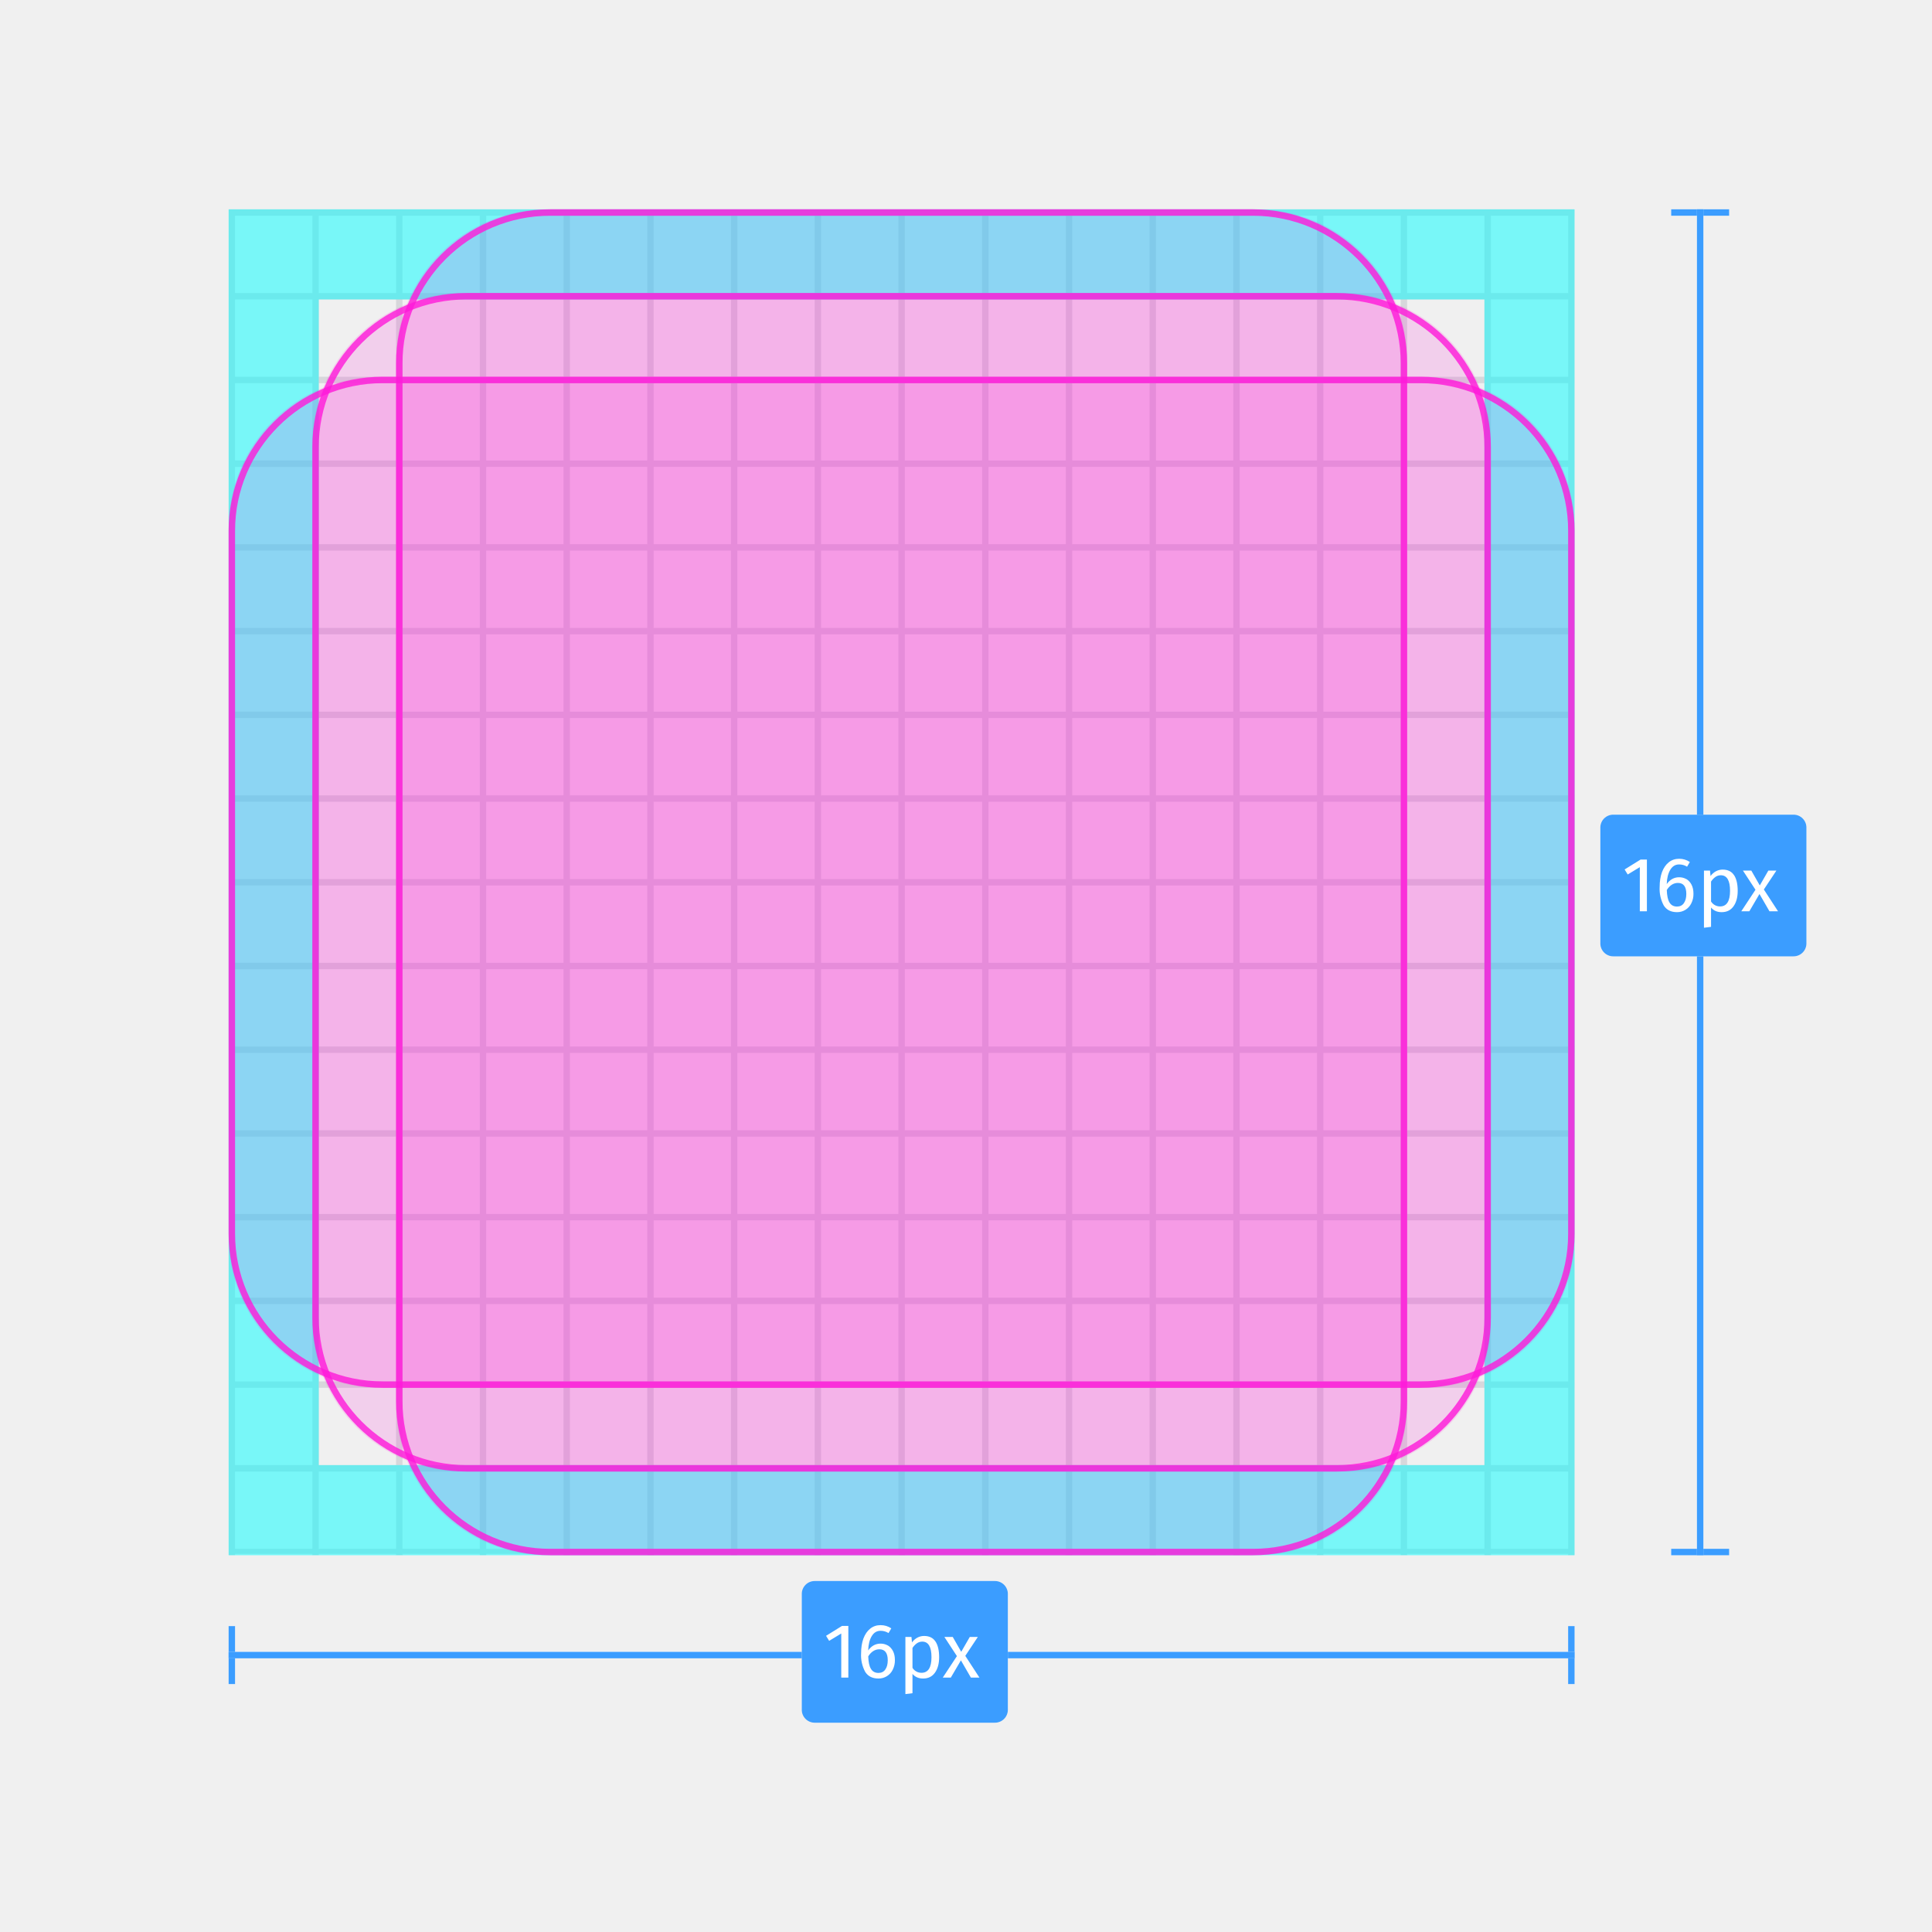
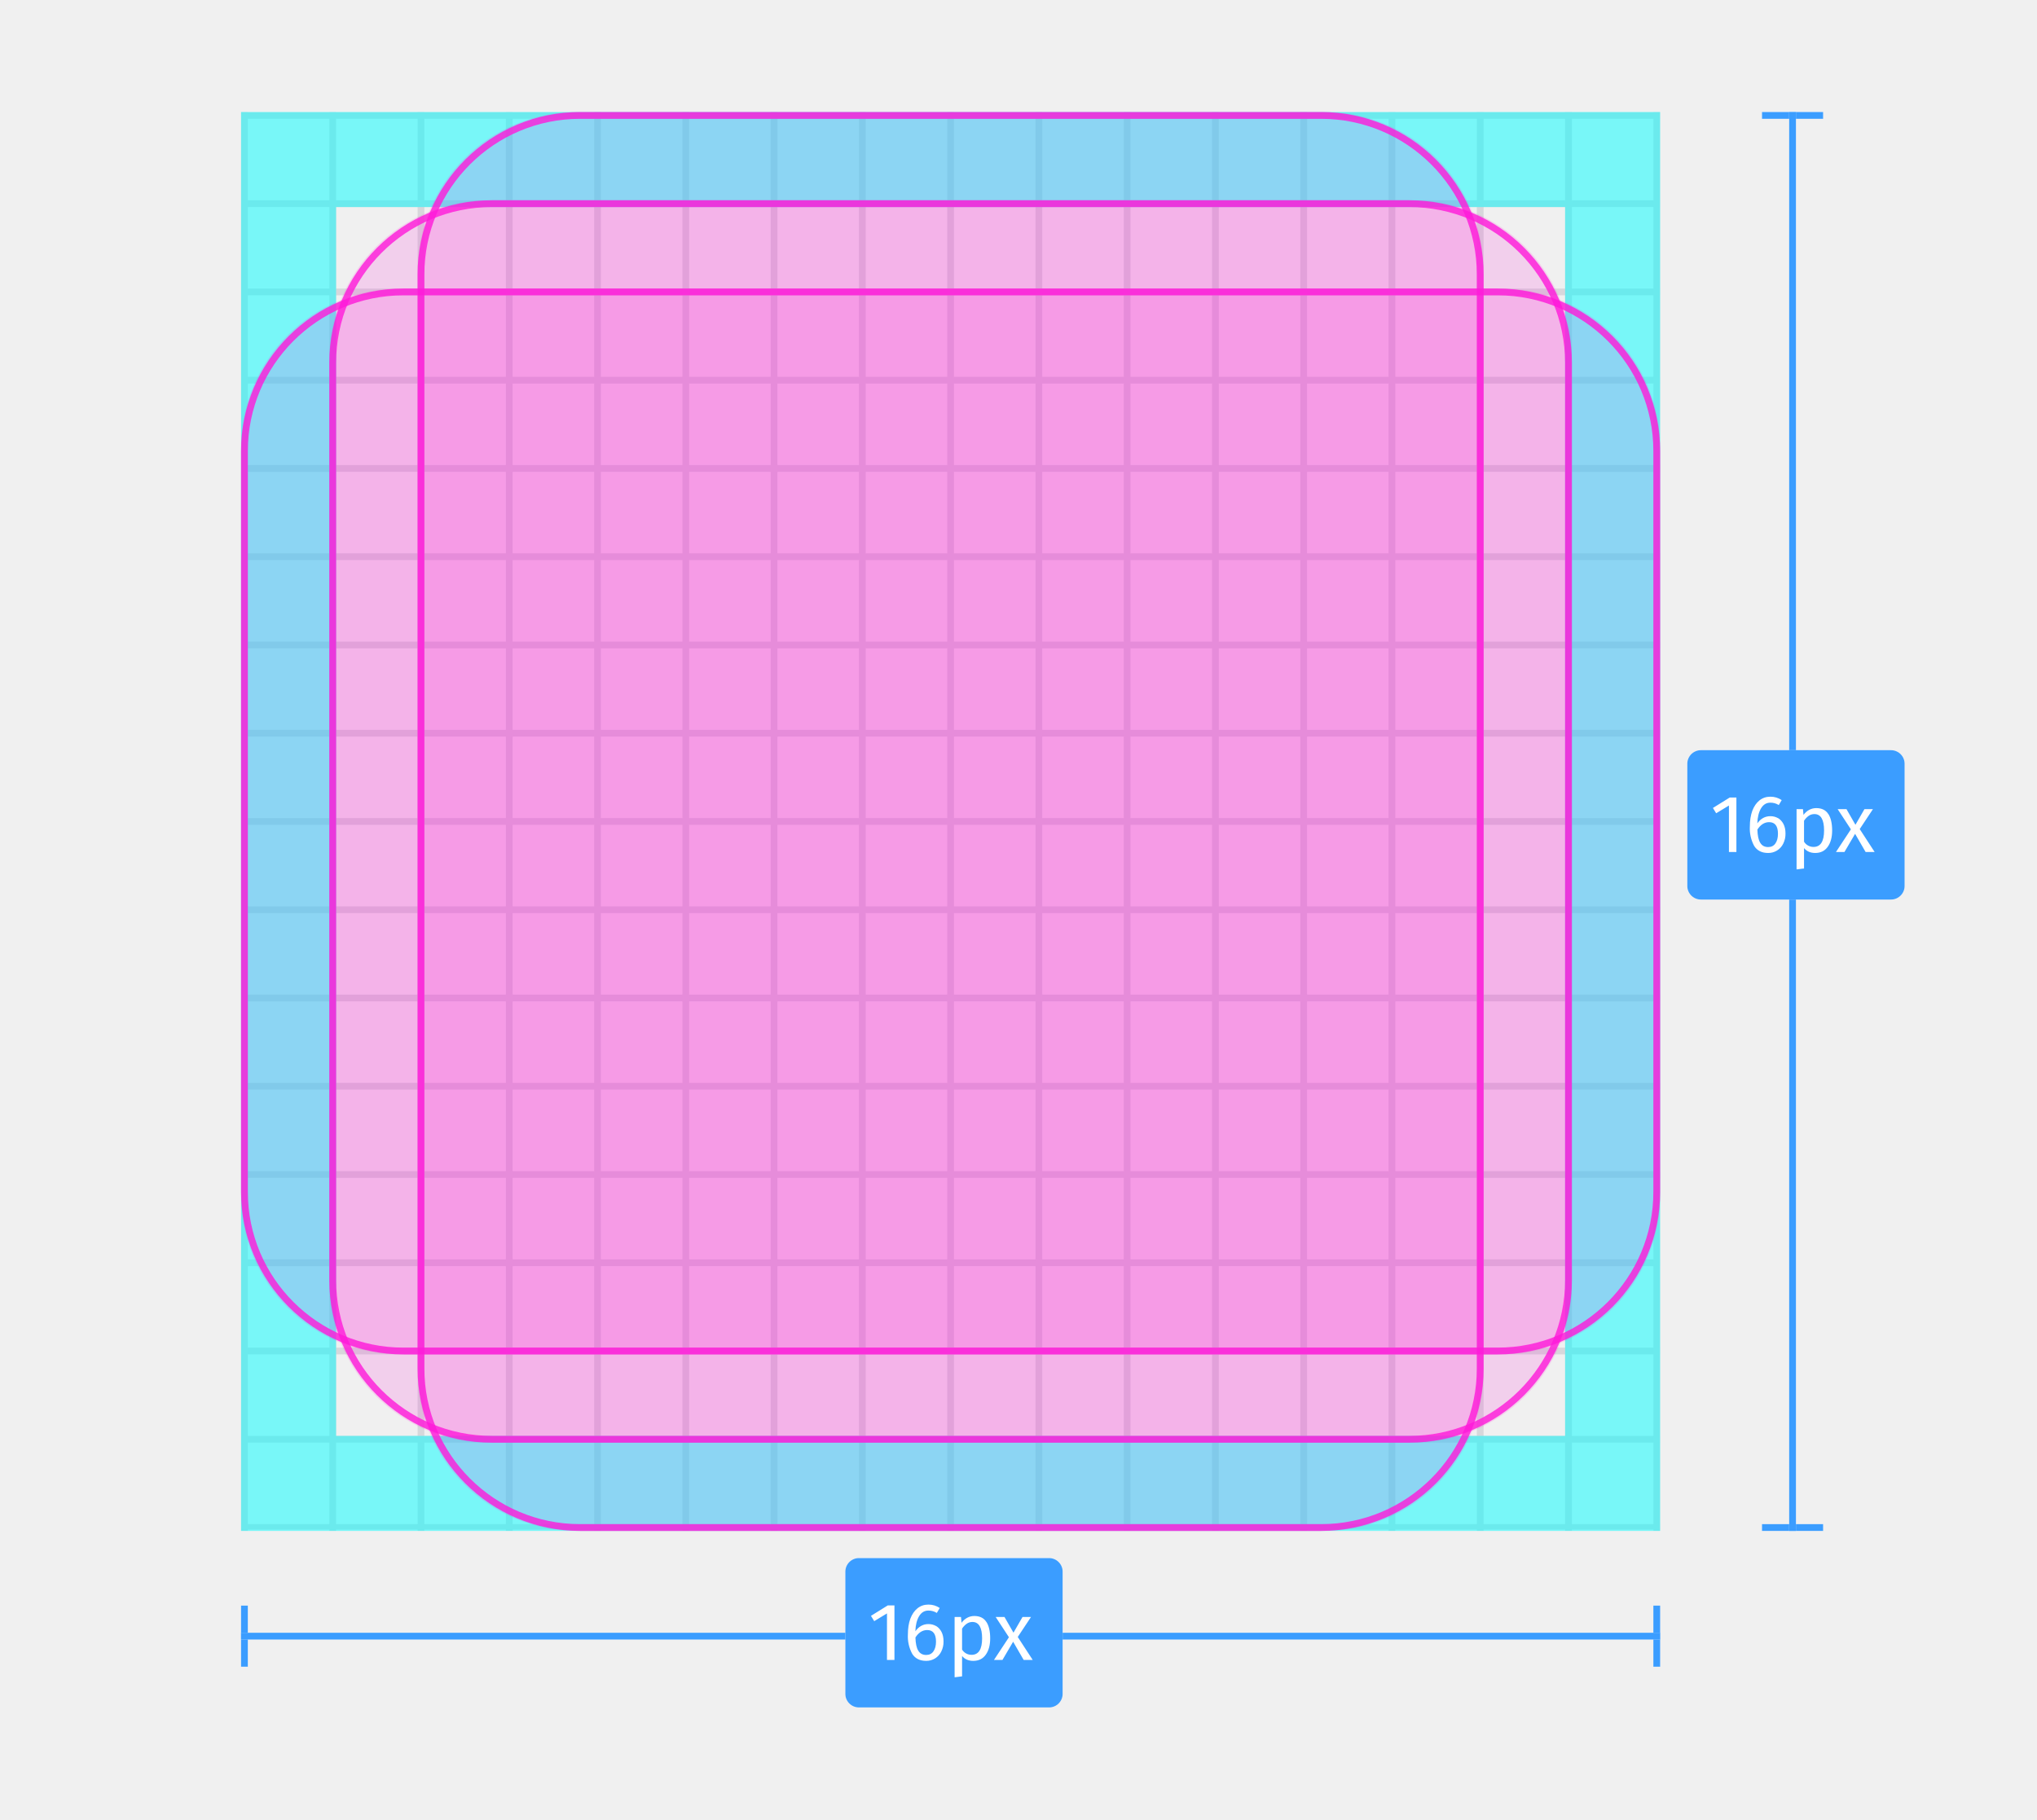
- <svg xmlns="http://www.w3.org/2000/svg" xmlns:xlink="http://www.w3.org/1999/xlink" viewBox="0 0 300 300">
+ <svg xmlns="http://www.w3.org/2000/svg" xmlns:xlink="http://www.w3.org/1999/xlink" viewBox="0 0 300 268">
  <defs>
    <polygon id="grid-a" points="0 0 209 0 209 209 0 209" />
    <polygon id="grid-c" points="0 0 209 0 209 208.791 0 208.791" />
    <polygon id="grid-e" points="0 0 209 0 209 208.791 0 208.791" />
    <polygon id="grid-g" points="0 0 209 0 209 208.791 0 208.791" />
    <polygon id="grid-i" points="0 0 209 0 209 208.791 0 208.791" />
    <polygon id="grid-k" points="0 0 209 0 209 208.791 0 208.791" />
    <polygon id="grid-m" points="0 0 209 0 209 208.791 0 208.791" />
    <polygon id="grid-o" points="0 0 209 0 209 208.791 0 208.791" />
    <polygon id="grid-q" points="0 0 209 0 209 208.791 0 208.791" />
    <polygon id="grid-s" points="0 0 209 0 209 208.791 0 208.791" />
    <polygon id="grid-u" points="0 0 209 0 209 208.791 0 208.791" />
    <polygon id="grid-w" points="0 0 209 0 209 208.791 0 208.791" />
    <polygon id="grid-y" points="0 0 209 0 209 208.791 0 208.791" />
    <polygon id="grid-A" points="0 0 209 0 209 208.791 0 208.791" />
    <polygon id="grid-C" points="0 0 209 0 209 208.791 0 208.791" />
    <polygon id="grid-E" points="0 0 209 0 209 208.791 0 208.791" />
    <polygon id="grid-G" points="0 0 209 0 209 208.791 0 208.791" />
    <polygon id="grid-I" points="0 0 209 0 209 208.791 0 208.791" />
    <polygon id="grid-K" points="0 0 209 0 209 209 0 209" />
    <polygon id="grid-M" points="0 0 209 0 209 209 0 209" />
    <polygon id="grid-O" points="0 0 209 0 209 209 0 209" />
    <polygon id="grid-Q" points="0 0 209 0 209 209 0 209" />
    <polygon id="grid-S" points="0 0 209 0 209 209 0 209" />
    <polygon id="grid-U" points="0 0 209 0 209 209 0 209" />
    <polygon id="grid-W" points="0 0 209 0 209 209 0 209" />
    <polygon id="grid-Y" points="0 0 209 0 209 209 0 209" />
    <polygon id="grid-aa" points="0 0 209 0 209 209 0 209" />
    <polygon id="grid-ac" points="0 0 209 0 209 209 0 209" />
    <polygon id="grid-ae" points="0 0 209 0 209 209 0 209" />
    <polygon id="grid-ag" points="0 0 209 0 209 209 0 209" />
    <polygon id="grid-ai" points="0 0 209 0 209 209 0 209" />
    <polygon id="grid-ak" points="0 0 209 0 209 209 0 209" />
    <polygon id="grid-am" points="0 0 209 0 209 209 0 209" />
    <polygon id="grid-ao" points="0 0 209 0 209 209 0 209" />
    <polygon id="grid-aq" points="0 0 209 0 209 209 0 209" />
  </defs>
-   <g fill="none" fill-rule="evenodd">
-     <g transform="translate(35.5 32.5)">
+   <g fill="none" fill-rule="evenodd" transform="translate(35 16)">
+     <g transform="translate(.5 .5)">
      <mask id="grid-b" fill="#fff">
        <use xlink:href="#grid-a" />
      </mask>
      <g mask="url(#grid-b)">
        <mask id="grid-d" fill="#fff">
          <use xlink:href="#grid-c" />
        </mask>
        <rect width="209" height="1" fill="#D7D7DB" fill-rule="nonzero" mask="url(#grid-d)" />
        <mask id="grid-f" fill="#fff">
          <use xlink:href="#grid-e" />
        </mask>
        <rect width="209" height="1" y="13" fill="#D7D7DB" fill-rule="nonzero" mask="url(#grid-f)" />
        <mask id="grid-h" fill="#fff">
          <use xlink:href="#grid-g" />
        </mask>
        <rect width="209" height="1" y="26" fill="#D7D7DB" fill-rule="nonzero" mask="url(#grid-h)" />
        <mask id="grid-j" fill="#fff">
          <use xlink:href="#grid-i" />
        </mask>
        <rect width="209" height="1" y="39" fill="#D7D7DB" fill-rule="nonzero" mask="url(#grid-j)" />
        <mask id="grid-l" fill="#fff">
          <use xlink:href="#grid-k" />
        </mask>
        <rect width="209" height="1" y="52" fill="#D7D7DB" fill-rule="nonzero" mask="url(#grid-l)" />
        <mask id="grid-n" fill="#fff">
          <use xlink:href="#grid-m" />
        </mask>
        <rect width="209" height="1" y="65" fill="#D7D7DB" fill-rule="nonzero" mask="url(#grid-n)" />
        <g>
          <mask id="grid-p" fill="#fff">
            <use xlink:href="#grid-o" />
          </mask>
          <rect width="209" height="1" y="78" fill="#D7D7DB" fill-rule="nonzero" mask="url(#grid-p)" />
        </g>
        <g>
          <mask id="grid-r" fill="#fff">
            <use xlink:href="#grid-q" />
          </mask>
          <rect width="209" height="1" y="91" fill="#D7D7DB" fill-rule="nonzero" mask="url(#grid-r)" />
        </g>
        <g>
          <mask id="grid-t" fill="#fff">
            <use xlink:href="#grid-s" />
          </mask>
          <rect width="209" height="1" y="104" fill="#D7D7DB" fill-rule="nonzero" mask="url(#grid-t)" />
        </g>
        <g>
          <mask id="grid-v" fill="#fff">
            <use xlink:href="#grid-u" />
          </mask>
          <rect width="209" height="1" y="117" fill="#D7D7DB" fill-rule="nonzero" mask="url(#grid-v)" />
        </g>
        <g>
          <mask id="grid-x" fill="#fff">
            <use xlink:href="#grid-w" />
          </mask>
          <rect width="209" height="1" y="130" fill="#D7D7DB" fill-rule="nonzero" mask="url(#grid-x)" />
        </g>
        <g>
          <mask id="grid-z" fill="#fff">
            <use xlink:href="#grid-y" />
          </mask>
          <rect width="209" height="1" y="143" fill="#D7D7DB" fill-rule="nonzero" mask="url(#grid-z)" />
        </g>
        <g>
          <mask id="grid-B" fill="#fff">
            <use xlink:href="#grid-A" />
          </mask>
          <rect width="209" height="1" y="156" fill="#D7D7DB" fill-rule="nonzero" mask="url(#grid-B)" />
        </g>
        <g>
          <mask id="grid-D" fill="#fff">
            <use xlink:href="#grid-C" />
          </mask>
          <rect width="209" height="1" y="169" fill="#D7D7DB" fill-rule="nonzero" mask="url(#grid-D)" />
        </g>
        <g>
          <mask id="grid-F" fill="#fff">
            <use xlink:href="#grid-E" />
          </mask>
          <rect width="209" height="1" y="182" fill="#D7D7DB" fill-rule="nonzero" mask="url(#grid-F)" />
        </g>
        <g>
          <mask id="grid-H" fill="#fff">
            <use xlink:href="#grid-G" />
          </mask>
          <rect width="209" height="1" y="195" fill="#D7D7DB" fill-rule="nonzero" mask="url(#grid-H)" />
        </g>
        <g>
          <mask id="grid-J" fill="#fff">
            <use xlink:href="#grid-I" />
          </mask>
          <rect width="209" height="1" y="208" fill="#D7D7DB" fill-rule="nonzero" mask="url(#grid-J)" />
        </g>
      </g>
      <mask id="grid-L" fill="#fff">
        <use xlink:href="#grid-K" />
      </mask>
      <rect width="1" height="209" fill="#D7D7DB" fill-rule="nonzero" mask="url(#grid-L)" />
      <mask id="grid-N" fill="#fff">
        <use xlink:href="#grid-M" />
      </mask>
      <rect width="1" height="209" x="13" fill="#D7D7DB" fill-rule="nonzero" mask="url(#grid-N)" />
      <mask id="grid-P" fill="#fff">
        <use xlink:href="#grid-O" />
      </mask>
      <rect width="1" height="209" x="26" fill="#D7D7DB" fill-rule="nonzero" mask="url(#grid-P)" />
      <mask id="grid-R" fill="#fff">
        <use xlink:href="#grid-Q" />
      </mask>
      <rect width="1" height="209" x="39" fill="#D7D7DB" fill-rule="nonzero" mask="url(#grid-R)" />
      <mask id="grid-T" fill="#fff">
        <use xlink:href="#grid-S" />
      </mask>
      <rect width="1" height="209" x="52" fill="#D7D7DB" fill-rule="nonzero" mask="url(#grid-T)" />
      <mask id="grid-V" fill="#fff">
        <use xlink:href="#grid-U" />
      </mask>
      <rect width="1" height="209" x="65" fill="#D7D7DB" fill-rule="nonzero" mask="url(#grid-V)" />
      <mask id="grid-X" fill="#fff">
        <use xlink:href="#grid-W" />
      </mask>
      <rect width="1" height="209" x="78" fill="#D7D7DB" fill-rule="nonzero" mask="url(#grid-X)" />
      <g>
        <mask id="grid-Z" fill="#fff">
          <use xlink:href="#grid-Y" />
        </mask>
        <rect width="1" height="209" x="91" fill="#D7D7DB" fill-rule="nonzero" mask="url(#grid-Z)" />
      </g>
      <g>
        <mask id="grid-ab" fill="#fff">
          <use xlink:href="#grid-aa" />
        </mask>
        <rect width="1" height="209" x="104" fill="#D7D7DB" fill-rule="nonzero" mask="url(#grid-ab)" />
      </g>
      <g>
        <mask id="grid-ad" fill="#fff">
          <use xlink:href="#grid-ac" />
        </mask>
        <rect width="1" height="209" x="117" fill="#D7D7DB" fill-rule="nonzero" mask="url(#grid-ad)" />
      </g>
      <g>
        <mask id="grid-af" fill="#fff">
          <use xlink:href="#grid-ae" />
        </mask>
        <rect width="1" height="209" x="130" fill="#D7D7DB" fill-rule="nonzero" mask="url(#grid-af)" />
      </g>
      <g>
        <mask id="grid-ah" fill="#fff">
          <use xlink:href="#grid-ag" />
        </mask>
        <rect width="1" height="209" x="143" fill="#D7D7DB" fill-rule="nonzero" mask="url(#grid-ah)" />
      </g>
      <g>
        <mask id="grid-aj" fill="#fff">
          <use xlink:href="#grid-ai" />
        </mask>
        <rect width="1" height="209" x="156" fill="#D7D7DB" fill-rule="nonzero" mask="url(#grid-aj)" />
      </g>
      <g>
        <mask id="grid-al" fill="#fff">
          <use xlink:href="#grid-ak" />
        </mask>
        <rect width="1" height="209" x="169" fill="#D7D7DB" fill-rule="nonzero" mask="url(#grid-al)" />
      </g>
      <g>
        <mask id="grid-an" fill="#fff">
          <use xlink:href="#grid-am" />
        </mask>
        <rect width="1" height="209" x="182" fill="#D7D7DB" fill-rule="nonzero" mask="url(#grid-an)" />
      </g>
      <g>
        <mask id="grid-ap" fill="#fff">
          <use xlink:href="#grid-ao" />
        </mask>
        <rect width="1" height="209" x="195" fill="#D7D7DB" fill-rule="nonzero" mask="url(#grid-ap)" />
      </g>
      <g>
        <mask id="grid-ar" fill="#fff">
          <use xlink:href="#grid-aq" />
        </mask>
        <rect width="1" height="209" x="208" fill="#D7D7DB" fill-rule="nonzero" mask="url(#grid-ar)" />
      </g>
      <rect width="195" height="195" x="7" y="7" stroke="#00FEFF" stroke-width="14" opacity=".5" />
      <g transform="translate(0 26)">
        <rect width="209" height="157" fill="#FF1AD9" fill-opacity=".15" fill-rule="nonzero" rx="23.44" />
        <rect width="208" height="156" x=".5" y=".5" stroke="#FF1AD9" stroke-opacity=".8" rx="23.44" />
      </g>
      <g transform="rotate(90 91.5 91.5)">
        <rect width="209" height="157" fill="#FF1AD9" fill-opacity=".15" fill-rule="nonzero" rx="23.44" />
        <rect width="208" height="156" x=".5" y=".5" stroke="#FF1AD9" stroke-opacity=".8" rx="23.44" />
      </g>
      <g transform="rotate(90 91.5 104.5)">
        <rect width="183" height="183" fill="#FF1AD9" fill-opacity=".15" fill-rule="nonzero" rx="23.44" />
        <rect width="182" height="182" x=".5" y=".5" stroke="#FF1AD9" stroke-opacity=".8" rx="23.44" />
      </g>
    </g>
-     <g fill-rule="nonzero" transform="translate(35.5 245.5)">
+     <g fill-rule="nonzero" transform="translate(.5 213.5)">
      <rect width="1" height="9" fill="#FFF" transform="translate(0 7)" />
      <rect width="1" height="9" fill="#0A84FF" fill-opacity=".8" transform="translate(0 7)" />
      <rect width="1" height="9" fill="#FFF" transform="translate(208 7)" />
      <rect width="1" height="9" fill="#0A84FF" fill-opacity=".8" transform="translate(208 7)" />
      <rect width="209" height="1" fill="#FFF" transform="translate(0 11)" />
      <rect width="209" height="1" fill="#0A84FF" fill-opacity=".8" transform="translate(0 11)" />
      <g transform="translate(89)">
        <rect width="32" height="22" fill="#FFF" rx="2" />
        <rect width="32" height="22" fill="#0A84FF" fill-opacity=".8" rx="2" />
      </g>
      <path fill="#FFF" d="M96.23,15 L95.13,15 L95.13,8.15 L93.25,9.29 L92.77,8.51 L95.25,6.97 L96.23,6.97 L96.23,15 L96.23,15 Z M102.36,10 C102.69,10.2 102.96,10.49 103.16,10.87 C103.36,11.26 103.46,11.72 103.46,12.27 C103.472,12.794 103.355,13.312 103.12,13.78 C102.707,14.622 101.847,15.151 100.91,15.14 C99.97,15.14 99.29,14.8 98.85,14.11 C98.374,13.228 98.152,12.231 98.21,11.23 C98.21,10.36 98.33,9.59 98.57,8.93 C98.82,8.27 99.17,7.76 99.62,7.4 C100.08,7.03 100.62,6.85 101.24,6.85 C101.85,6.85 102.4,7.02 102.9,7.35 L102.47,8.08 C102.098,7.848 101.668,7.726 101.23,7.73 C100.65,7.73 100.2,8 99.86,8.56 C99.53,9.11 99.34,9.85 99.31,10.78 C99.81,10.08 100.45,9.72 101.24,9.72 C101.65,9.72 102.02,9.82 102.36,10.01 L102.36,10 Z M101.97,13.74 C102.22,13.39 102.35,12.91 102.35,12.31 C102.35,11.17 101.91,10.6 101.05,10.6 C100.7,10.6 100.37,10.7 100.08,10.89 C99.78,11.09 99.53,11.36 99.32,11.7 C99.35,12.58 99.48,13.23 99.74,13.64 C99.99,14.06 100.38,14.27 100.91,14.27 C101.37,14.27 101.73,14.09 101.97,13.74 L101.97,13.74 Z M109.77,9.4 C110.14,9.97 110.33,10.78 110.33,11.83 C110.33,12.83 110.11,13.63 109.68,14.23 C109.25,14.84 108.63,15.14 107.84,15.14 C107.14,15.14 106.59,14.9 106.19,14.42 L106.19,17.42 L105.09,17.56 L105.09,8.68 L106.03,8.68 L106.11,9.53 C106.35,9.21 106.63,8.96 106.95,8.79 C107.27,8.619 107.627,8.53 107.99,8.53 C108.79,8.53 109.39,8.82 109.76,9.4 L109.77,9.4 Z M109.14,11.83 C109.14,10.22 108.66,9.41 107.71,9.41 C107.4,9.41 107.11,9.5 106.86,9.68 C106.6,9.87 106.38,10.1 106.19,10.39 L106.19,13.48 C106.489,13.965 107.02,14.257 107.59,14.25 C108.62,14.25 109.14,13.44 109.14,11.83 L109.14,11.83 Z M116.59,15 L115.26,15 L113.71,12.32 L112.14,15 L110.89,15 L113.09,11.66 L111.14,8.68 L112.44,8.68 L113.76,10.99 L115.09,8.68 L116.34,8.68 L114.39,11.62 L116.59,15 Z" />
    </g>
-     <g fill-rule="nonzero" transform="translate(248.5 32.5)">
+     <g fill-rule="nonzero" transform="translate(213.5 .5)">
      <rect width="9" height="1" fill="#FFF" transform="translate(11)" />
      <rect width="9" height="1" fill="#0A84FF" fill-opacity=".8" transform="translate(11)" />
      <rect width="9" height="1" fill="#FFF" transform="translate(11 208)" />
      <rect width="9" height="1" fill="#0A84FF" fill-opacity=".8" transform="translate(11 208)" />
      <rect width="1" height="209" fill="#FFF" transform="translate(15)" />
      <rect width="1" height="209" fill="#0A84FF" fill-opacity=".8" transform="translate(15)" />
      <g transform="translate(0 94)">
        <rect width="32" height="22" fill="#FFF" rx="2" />
        <rect width="32" height="22" fill="#0A84FF" fill-opacity=".8" rx="2" />
      </g>
      <path fill="#FFF" d="M7.23,109 L6.13,109 L6.13,102.15 L4.25,103.29 L3.77,102.51 L6.25,100.97 L7.23,100.97 L7.23,109 Z M13.36,104 C13.69,104.2 13.96,104.49 14.16,104.87 C14.36,105.26 14.46,105.72 14.46,106.27 C14.472,106.794 14.355,107.312 14.12,107.78 C13.707,108.622 12.847,109.151 11.91,109.14 C10.97,109.14 10.29,108.8 9.85,108.11 C9.374,107.228 9.152,106.231 9.21,105.23 C9.21,104.36 9.33,103.59 9.57,102.93 C9.82,102.27 10.17,101.76 10.62,101.4 C11.08,101.03 11.62,100.85 12.24,100.85 C12.85,100.85 13.4,101.02 13.9,101.35 L13.47,102.08 C13.098,101.848 12.668,101.726 12.23,101.73 C11.65,101.73 11.2,102 10.86,102.56 C10.53,103.11 10.34,103.85 10.31,104.78 C10.81,104.08 11.45,103.72 12.24,103.72 C12.65,103.72 13.02,103.82 13.36,104.01 L13.36,104 Z M12.97,107.74 C13.22,107.39 13.35,106.91 13.35,106.31 C13.35,105.17 12.91,104.6 12.05,104.6 C11.7,104.6 11.37,104.7 11.08,104.89 C10.78,105.09 10.53,105.36 10.32,105.7 C10.35,106.58 10.48,107.23 10.74,107.64 C10.99,108.06 11.38,108.27 11.91,108.27 C12.37,108.27 12.73,108.09 12.97,107.74 Z M20.77,103.4 C21.14,103.97 21.33,104.78 21.33,105.83 C21.33,106.83 21.11,107.63 20.68,108.23 C20.25,108.84 19.63,109.14 18.84,109.14 C18.14,109.14 17.59,108.9 17.19,108.42 L17.19,111.42 L16.09,111.56 L16.09,102.68 L17.03,102.68 L17.11,103.53 C17.35,103.21 17.63,102.96 17.95,102.79 C18.27,102.619 18.627,102.53 18.99,102.53 C19.79,102.53 20.39,102.82 20.76,103.4 L20.77,103.4 Z M20.14,105.83 C20.14,104.22 19.66,103.41 18.71,103.41 C18.4,103.41 18.11,103.5 17.86,103.68 C17.6,103.87 17.38,104.1 17.19,104.39 L17.19,107.48 C17.489,107.965 18.02,108.257 18.59,108.25 C19.62,108.25 20.14,107.44 20.14,105.83 L20.14,105.83 Z M27.59,109 L26.26,109 L24.71,106.32 L23.14,109 L21.89,109 L24.09,105.66 L22.14,102.68 L23.44,102.68 L24.76,104.99 L26.09,102.68 L27.34,102.68 L25.39,105.62 L27.59,109 L27.59,109 Z" />
    </g>
  </g>
</svg>
